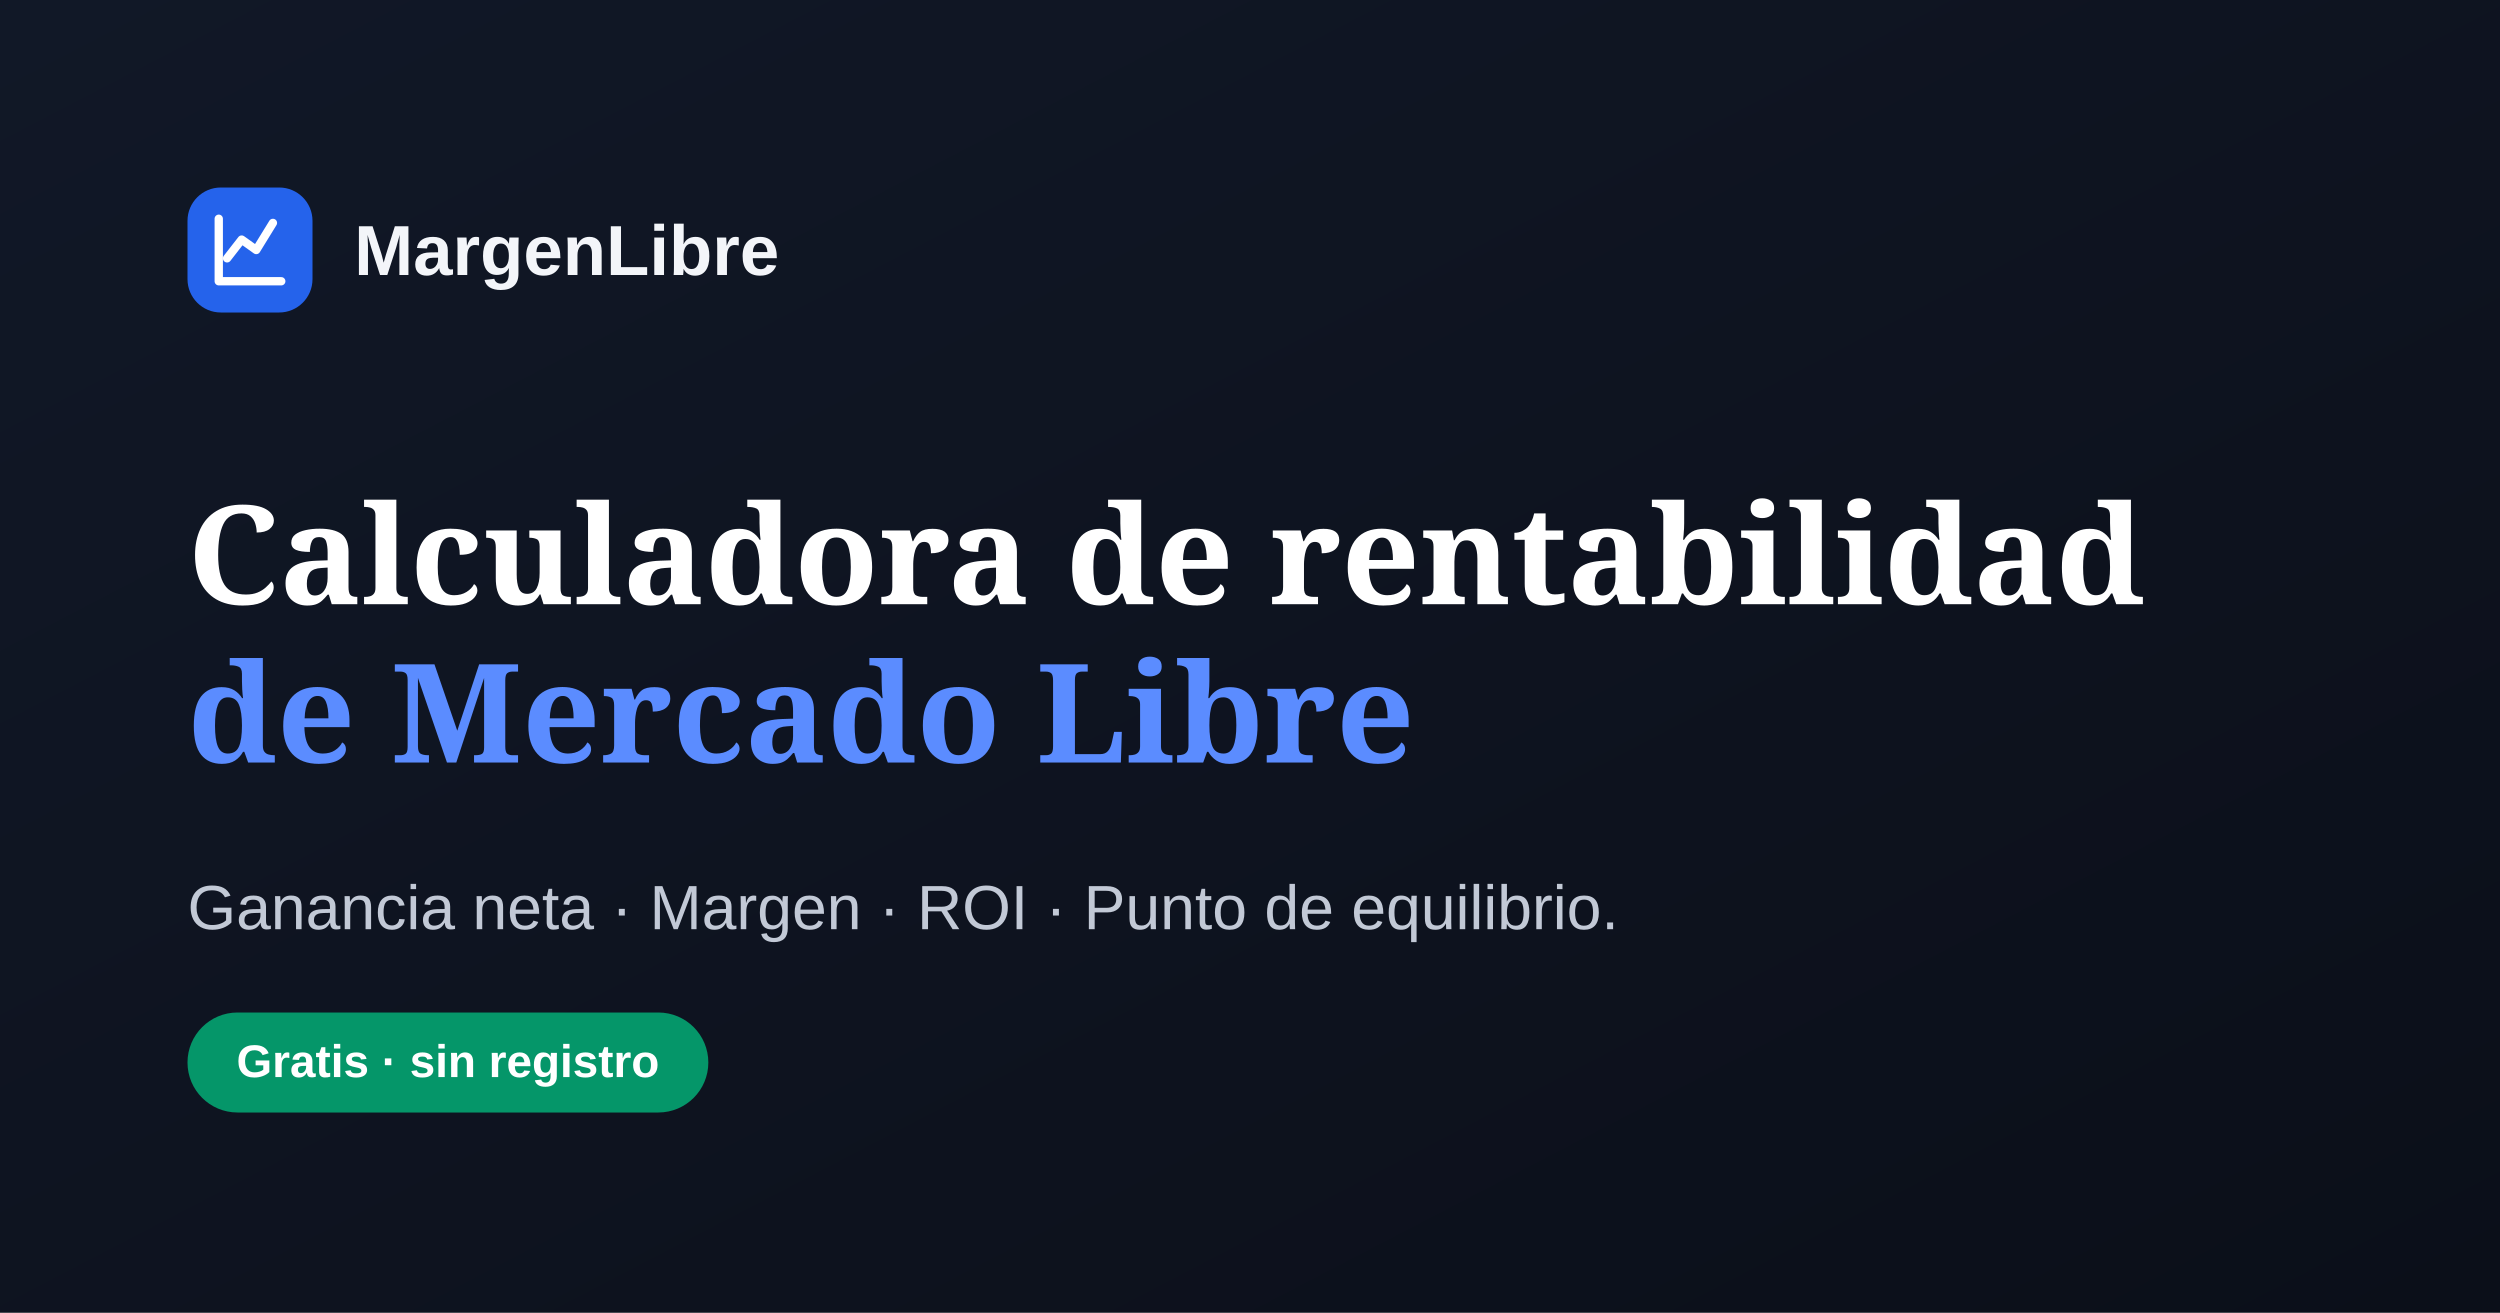
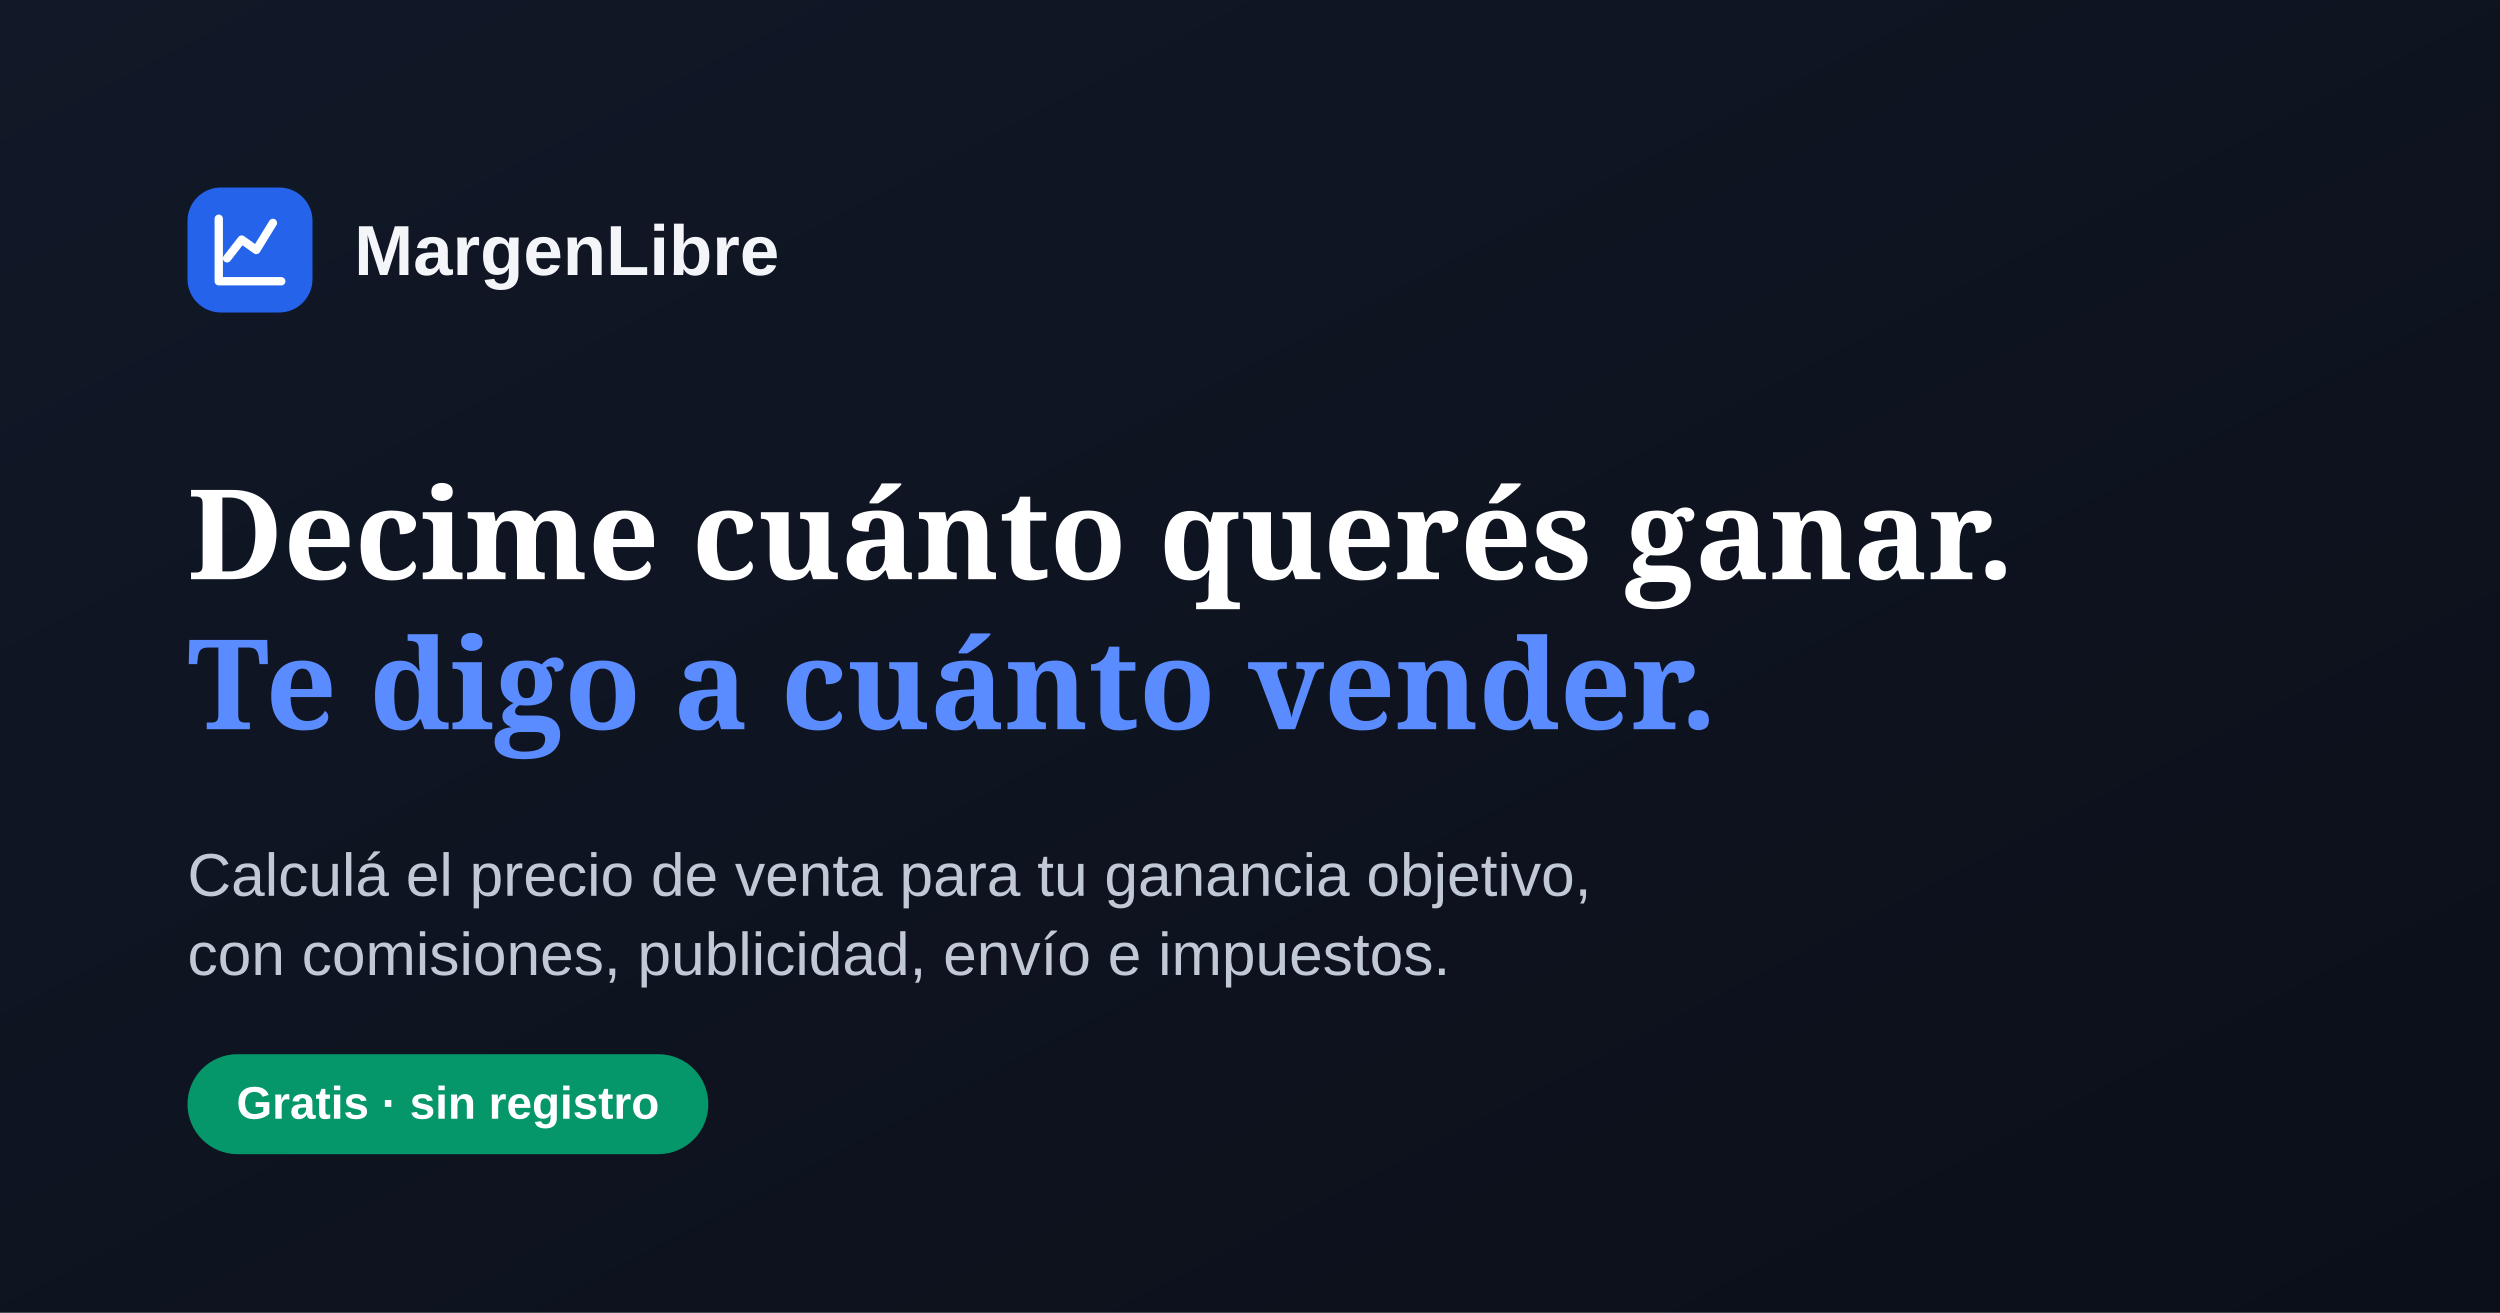
<svg xmlns="http://www.w3.org/2000/svg" width="1200" height="630" viewBox="0 0 1200 630">
  <rect width="1200" height="630" fill="#0b0f19" />
  <rect x="0" y="0" width="1200" height="630" fill="url(#g)" />
  <defs>
    <linearGradient id="g" x1="0" y1="0" x2="1" y2="1">
      <stop offset="0" stop-color="#111827" />
      <stop offset="1" stop-color="#0b0f19" />
    </linearGradient>
  </defs>
  <g transform="translate(90,90)">
    <rect width="60" height="60" rx="16" fill="#2563eb" />
    <path d="M15 15v30h30" fill="none" stroke="#fff" stroke-width="4" stroke-linecap="round" stroke-linejoin="round" />
    <path d="M19 34l7-9 7 5 8-13" fill="none" stroke="#fff" stroke-width="4" stroke-linecap="round" stroke-linejoin="round" />
    <text x="80" y="42" fill="#f3f5f9" font-family="Manrope, Arial, sans-serif" font-size="34" font-weight="800">MargenLibre</text>
  </g>
-   <text x="90" y="290" fill="#ffffff" font-family="Georgia, serif" font-size="66" font-weight="600">Calculadora de rentabilidad</text>
-   <text x="90" y="366" fill="#5b8cff" font-family="Georgia, serif" font-size="66" font-weight="600">de Mercado Libre</text>
-   <text x="90" y="446" fill="#c2c9d6" font-family="Manrope, Arial, sans-serif" font-size="30">Ganancia neta · Margen · ROI · Punto de equilibrio.</text>
-   <g transform="translate(90,486)">
+   <text x="90" y="278" fill="#ffffff" font-family="Georgia, serif" font-size="60" font-weight="600">Decime cuánto querés ganar.</text>
+   <text x="90" y="350" fill="#5b8cff" font-family="Georgia, serif" font-size="60" font-weight="600">Te digo a cuánto vender.</text>
+   <text x="90" y="430" fill="#c2c9d6" font-family="Manrope, Arial, sans-serif" font-size="29">Calculá el precio de venta para tu ganancia objetivo,</text>
+   <text x="90" y="468" fill="#c2c9d6" font-family="Manrope, Arial, sans-serif" font-size="29">con comisiones, publicidad, envío e impuestos.</text>
+   <g transform="translate(90,506)">
    <rect width="250" height="48" rx="24" fill="#059669" />
    <text x="125" y="31" fill="#fff" text-anchor="middle" font-family="Manrope, Arial, sans-serif" font-size="22" font-weight="700">Gratis · sin registro</text>
  </g>
</svg>
